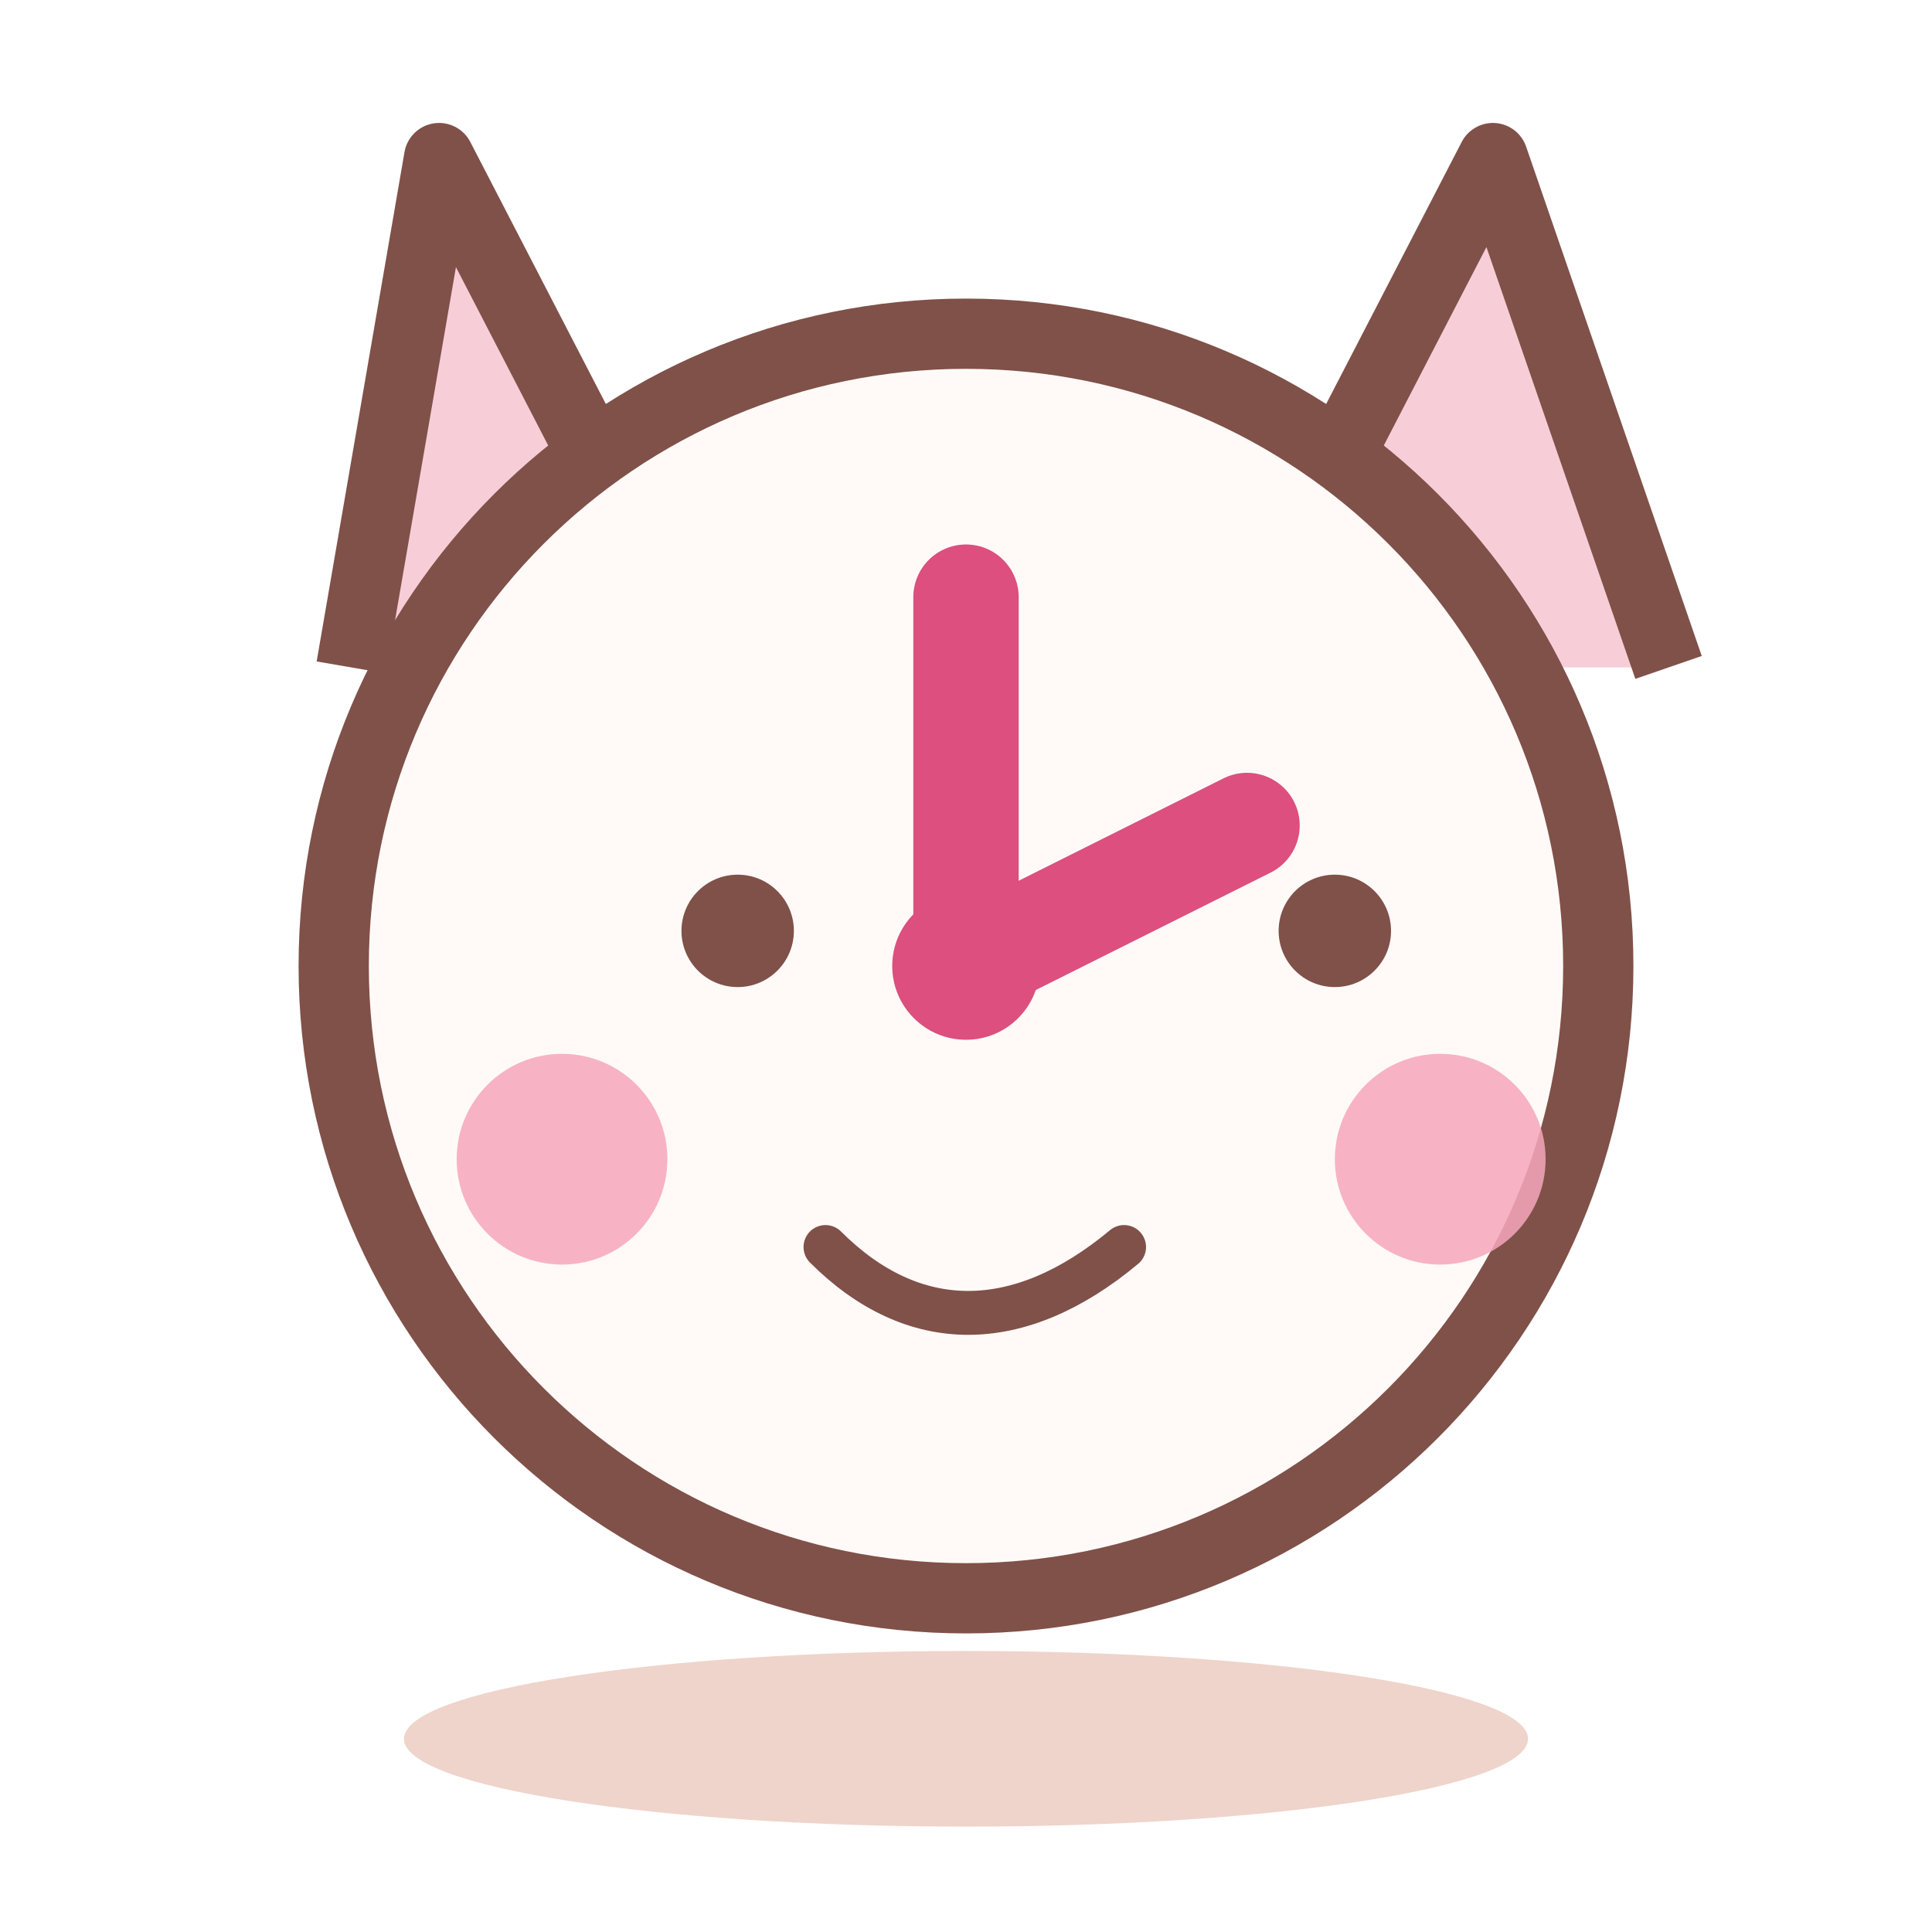
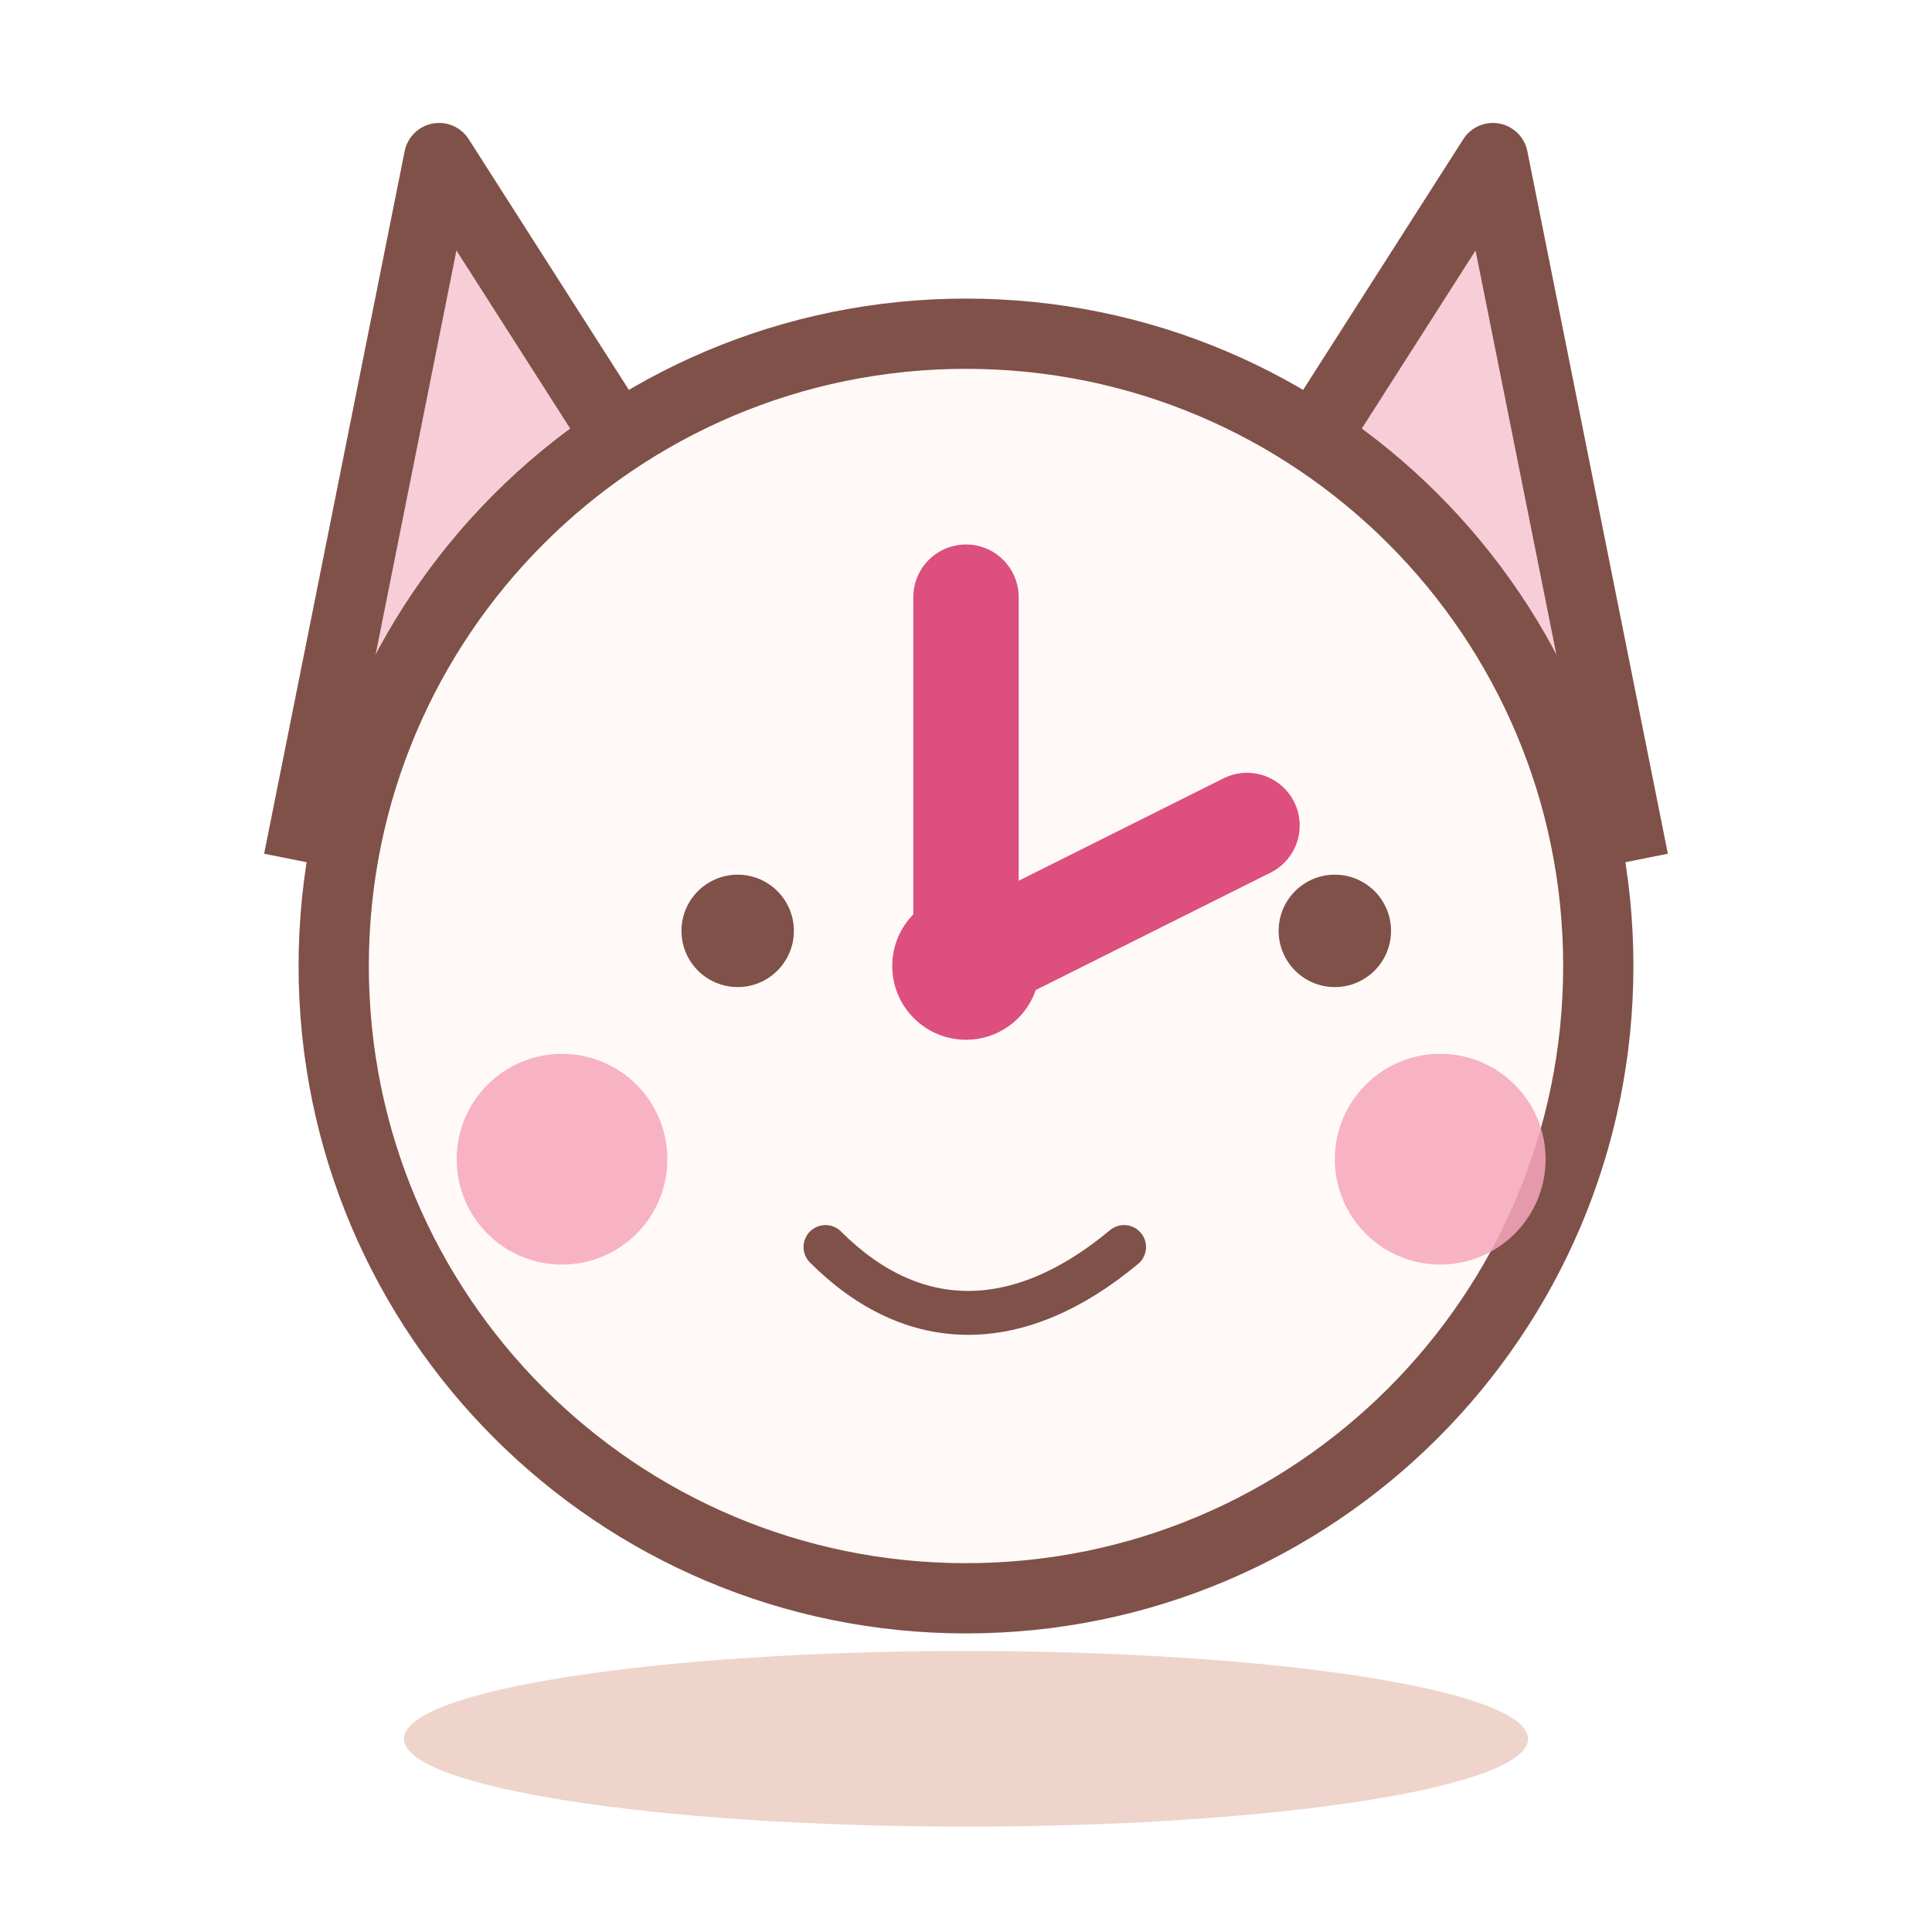
<svg xmlns="http://www.w3.org/2000/svg" viewBox="0 0 110 110" role="img" aria-labelledby="title description">
  <ellipse cx="55" cy="99" rx="32" ry="5" fill="#efd4cc" />
-   <path d="M20 38 25 9l15 29M70 38 85 9l10 29" fill="#f7ced8" stroke="#805149" stroke-width="4" stroke-linejoin="round" />
+   <path d="M17 49 25 9l23 36M62 45 85 9l8 40" fill="#f7ced8" stroke="#805149" stroke-width="4" stroke-linejoin="round" />
  <circle cx="55" cy="55" r="36" fill="#fffaf8" stroke="#805149" stroke-width="4" />
  <circle cx="42" cy="53" r="3.2" fill="#805149" />
  <circle cx="76" cy="53" r="3.2" fill="#805149" />
  <circle cx="32" cy="66" r="6" fill="#f6a7bb" opacity=".85" />
  <circle cx="82" cy="66" r="6" fill="#f6a7bb" opacity=".85" />
  <path d="M55 55V34M55 55l16-8" fill="none" stroke="#dc4f7e" stroke-width="6" stroke-linecap="round" stroke-linejoin="round" />
  <circle cx="55" cy="55" r="4.2" fill="#dc4f7e" />
  <path d="M47 71c5 5 11 5 17 0" fill="none" stroke="#805149" stroke-width="2.5" stroke-linecap="round" />
</svg>
